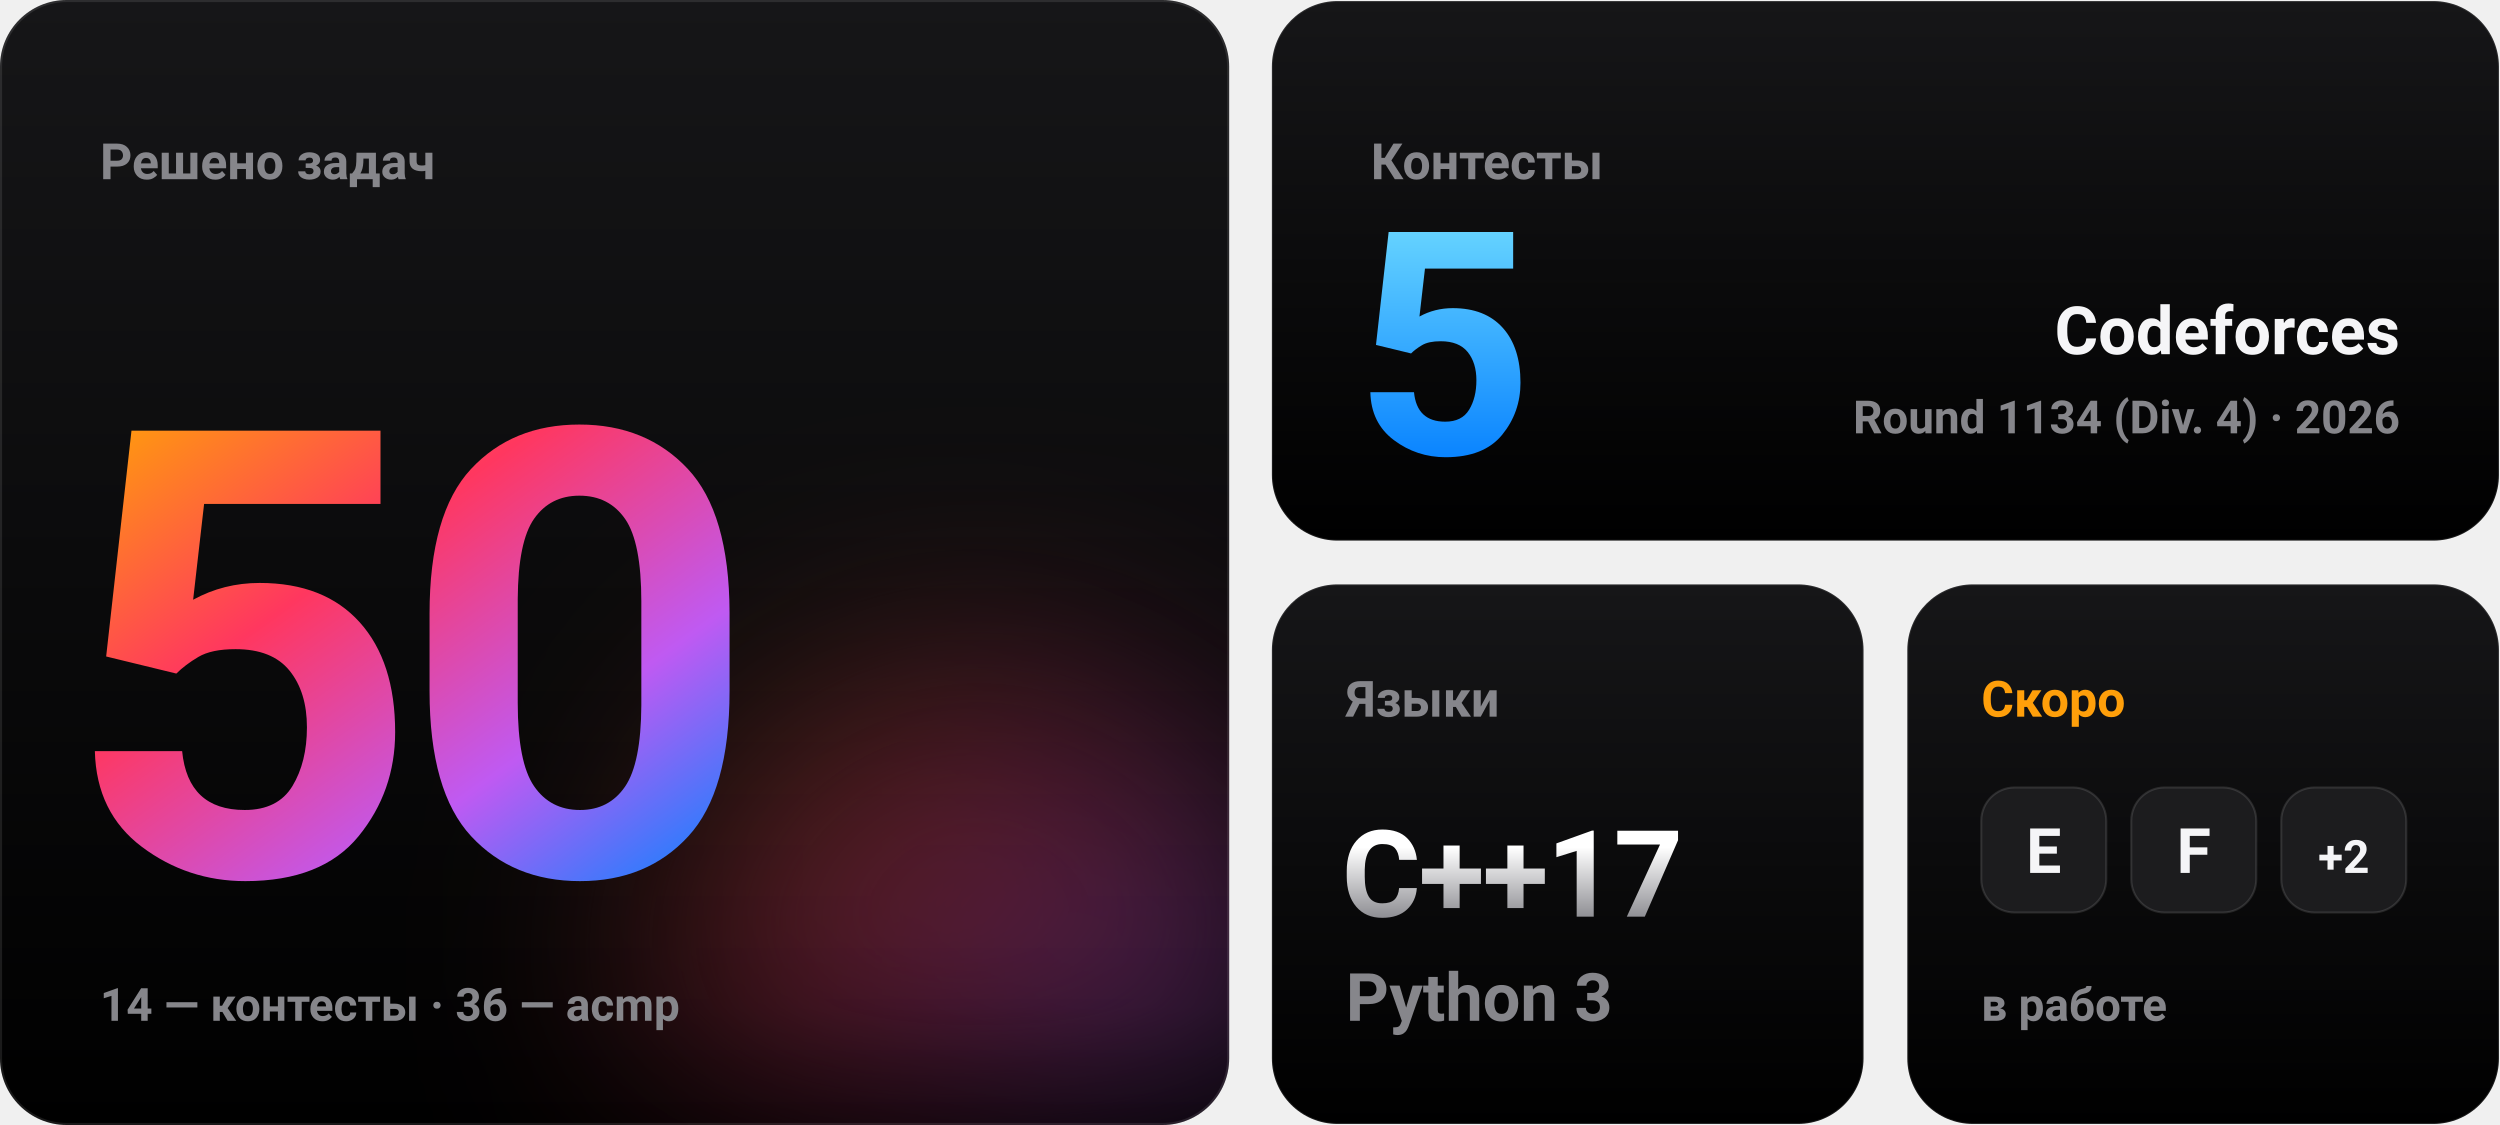
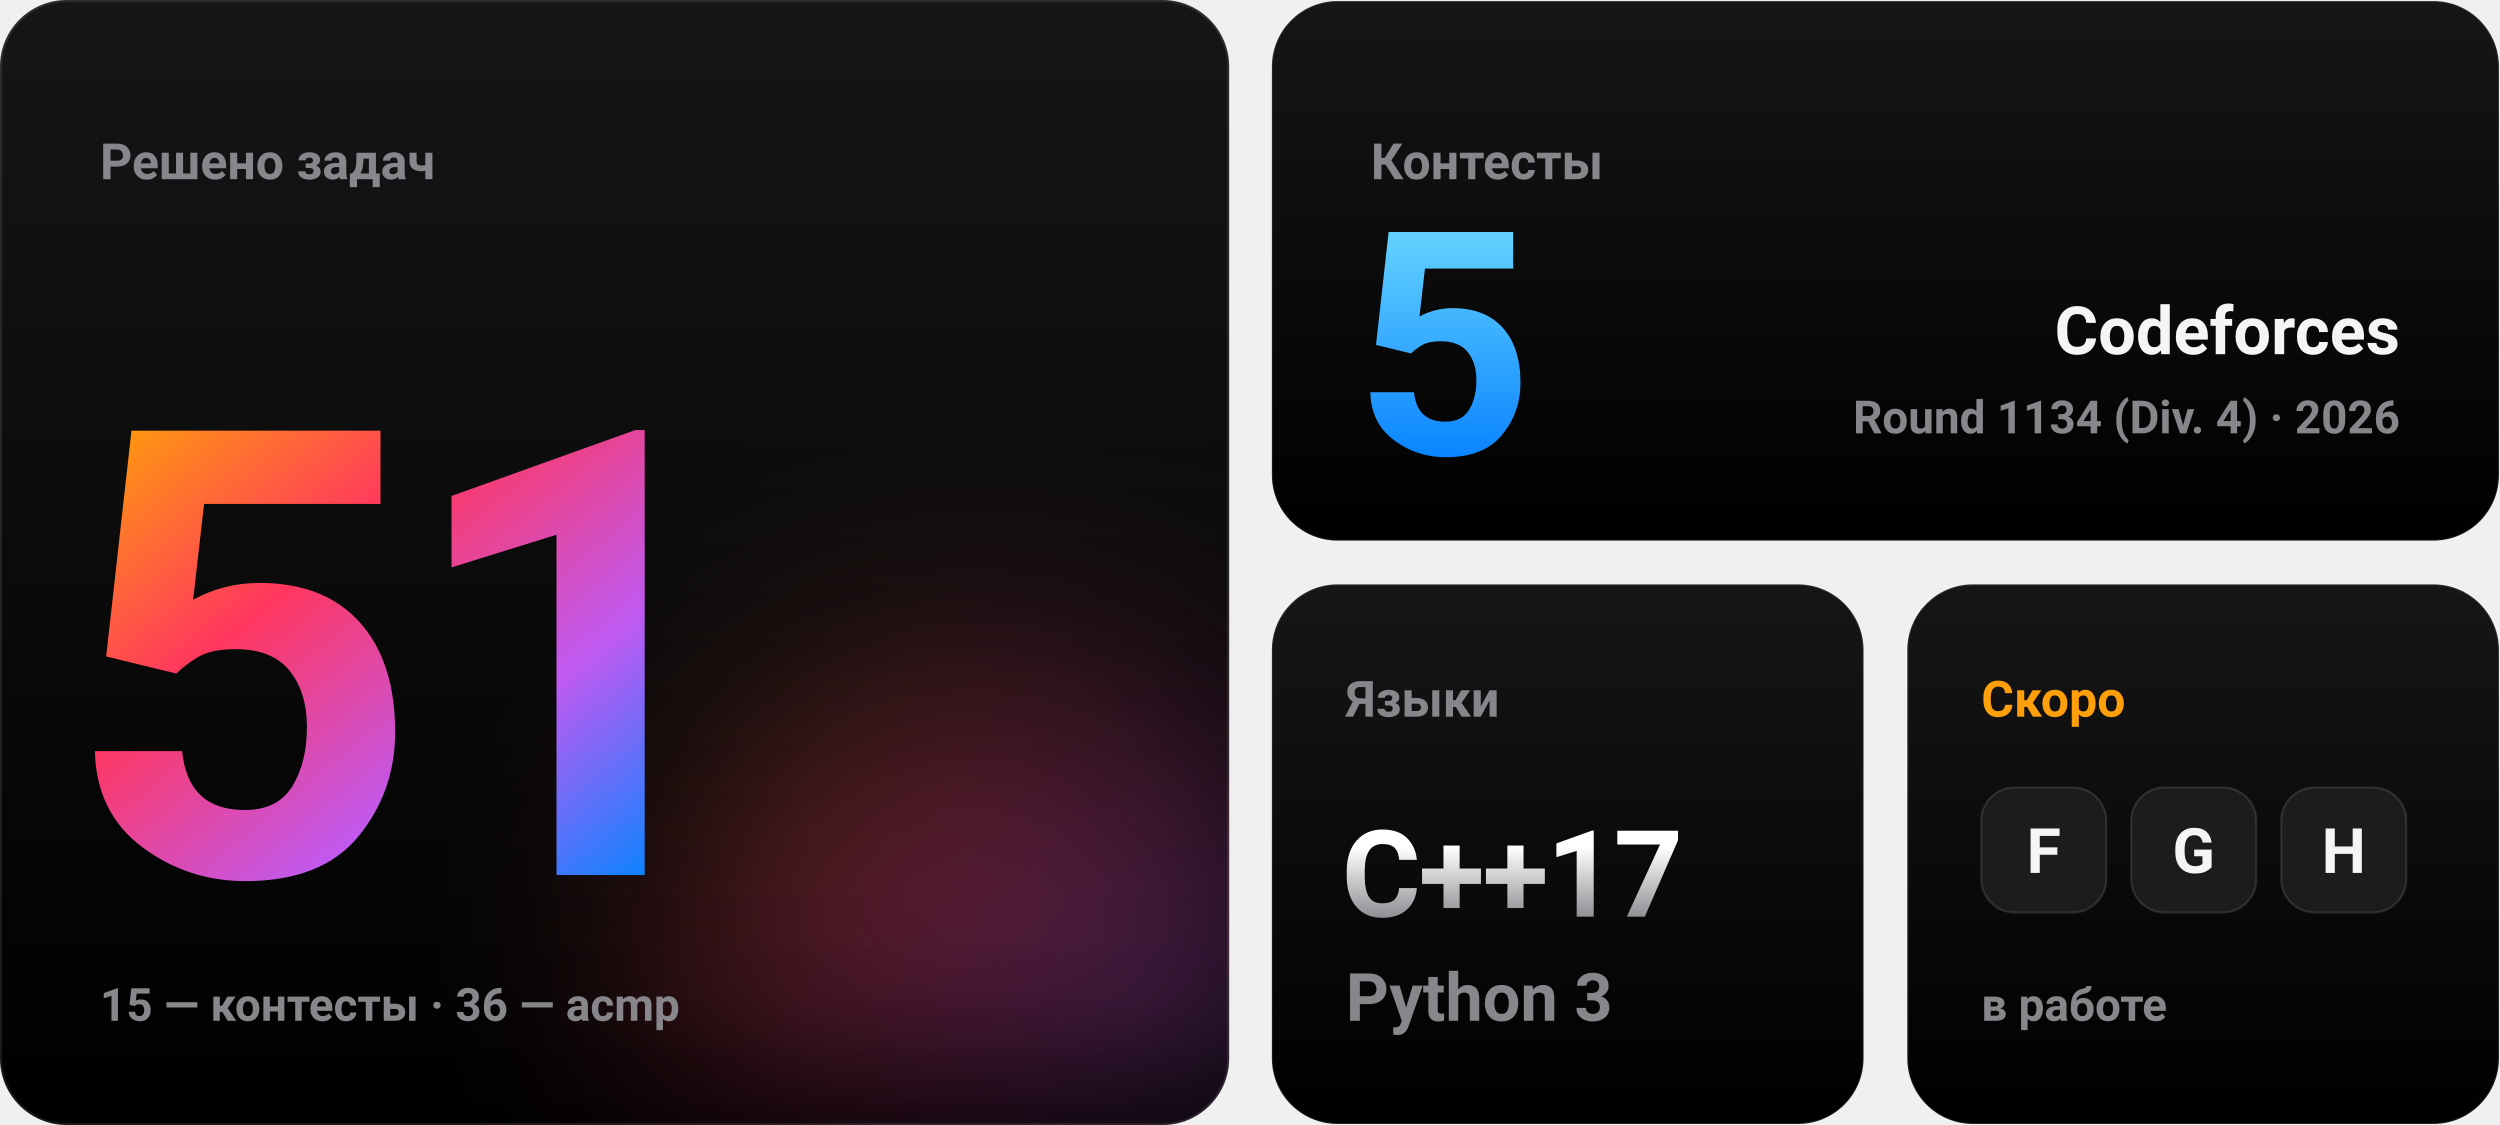
- <svg xmlns="http://www.w3.org/2000/svg" width="1200" height="540" viewBox="0 0 1200 540" role="img" aria-label="Решено задач: 50 (14 с контестов, 36 с acmp). Контестов: 5. Скоро: E, F, G, H.">
+ <svg xmlns="http://www.w3.org/2000/svg" width="1200" height="540" viewBox="0 0 1200 540" role="img" aria-label="Решено задач: 51 (15 с контестов, 36 с acmp). Контестов: 5. Скоро: F, G, H.">
  <defs>
    <linearGradient id="ai" x1="0" y1="0" x2="1" y2="1">
      <stop offset="0" stop-color="#ff9f0a" />
      <stop offset="0.35" stop-color="#ff375f" />
      <stop offset="0.7" stop-color="#bf5af2" />
      <stop offset="1" stop-color="#0a84ff" />
    </linearGradient>
    <linearGradient id="blue" x1="0" y1="0" x2="0" y2="1">
      <stop offset="0" stop-color="#64d2ff" />
      <stop offset="1" stop-color="#0a84ff" />
    </linearGradient>
    <linearGradient id="titanium" x1="0" y1="0" x2="0" y2="1">
      <stop offset="0.2" stop-color="#ffffff" />
      <stop offset="1" stop-color="#8e8e93" />
    </linearGradient>
    <linearGradient id="tile" x1="0" y1="0" x2="0" y2="1">
      <stop offset="0" stop-color="#161618" />
      <stop offset="1" stop-color="#000000" />
    </linearGradient>
    <filter id="blur" x="-100%" y="-100%" width="300%" height="300%">
      <feGaussianBlur stdDeviation="60" />
    </filter>
    <clipPath id="t1">
      <rect width="590" height="540" rx="32" />
    </clipPath>
  </defs>
  <g font-family="-apple-system, BlinkMacSystemFont, 'SF Pro Display', 'Segoe UI', Roboto, Helvetica, Arial, sans-serif">
    <g font-weight="600">
      <g clip-path="url(#t1)">
        <rect width="590" height="540" fill="url(#tile)" />
        <circle cx="470" cy="470" r="150" fill="url(#ai)" opacity="0.35" filter="url(#blur)">
          <animate attributeName="r" values="120;220;120" dur="5s" repeatCount="indefinite" calcMode="spline" keyTimes="0;0.5;1" keySplines="0.45 0 0.55 1;0.45 0 0.55 1" />
        </circle>
      </g>
      <rect x="0.5" y="0.5" width="589" height="539" rx="31.5" fill="none" stroke="#ffffff" stroke-opacity="0.1" />
      <text x="48" y="86" font-size="24" fill="#86868b">Решено задач</text>
      <g font-size="300" font-weight="700" letter-spacing="-10" fill="url(#ai)">
-         <text x="30" y="420" opacity="0">47<animate attributeName="opacity" values="0;1;0" keyTimes="0;0.000;0.250" calcMode="discrete" dur="0.8s" fill="freeze" />
+         <text x="30" y="420" opacity="0">48<animate attributeName="opacity" values="0;1;0" keyTimes="0;0.000;0.250" calcMode="discrete" dur="0.8s" fill="freeze" />
        </text>
-         <text x="30" y="420" opacity="0">48<animate attributeName="opacity" values="0;1;0" keyTimes="0;0.250;0.500" calcMode="discrete" dur="0.8s" fill="freeze" />
+         <text x="30" y="420" opacity="0">49<animate attributeName="opacity" values="0;1;0" keyTimes="0;0.250;0.500" calcMode="discrete" dur="0.8s" fill="freeze" />
        </text>
-         <text x="30" y="420" opacity="0">49<animate attributeName="opacity" values="0;1;0" keyTimes="0;0.500;0.750" calcMode="discrete" dur="0.8s" fill="freeze" />
+         <text x="30" y="420" opacity="0">50<animate attributeName="opacity" values="0;1;0" keyTimes="0;0.500;0.750" calcMode="discrete" dur="0.8s" fill="freeze" />
        </text>
-         <text x="30" y="420">50<animate attributeName="opacity" values="0;1" keyTimes="0;0.750" calcMode="discrete" dur="0.8s" fill="freeze" />
+         <text x="30" y="420">51<animate attributeName="opacity" values="0;1" keyTimes="0;0.750" calcMode="discrete" dur="0.8s" fill="freeze" />
        </text>
      </g>
-       <text x="48" y="490" font-size="22" fill="#86868b">14 — контесты  ·  36 — acmp</text>
+       <text x="48" y="490" font-size="22" fill="#86868b">15 — контесты  ·  36 — acmp</text>
      <rect x="610.5" y="0.5" width="589" height="259" rx="31.5" fill="url(#tile)" stroke="#ffffff" stroke-opacity="0.1" />
      <text x="658" y="86" font-size="24" fill="#86868b">Контесты</text>
      <text x="650" y="218" font-size="150" font-weight="700" letter-spacing="-4" fill="url(#blue)">5</text>
      <text x="1152" y="170" font-size="32" font-weight="700" fill="#f5f5f7" text-anchor="end">Codeforces</text>
      <text x="1152" y="208" font-size="22" fill="#86868b" text-anchor="end">Round 1134 (Div. 4) · 2026</text>
      <rect x="610.5" y="280.5" width="284" height="259" rx="31.5" fill="url(#tile)" stroke="#ffffff" stroke-opacity="0.1" />
      <text x="646" y="344" font-size="24" fill="#86868b">Языки</text>
      <text x="644" y="440" font-size="58" font-weight="700" letter-spacing="-1" fill="url(#titanium)">C++17</text>
      <text x="646" y="490" font-size="32" fill="#86868b">Python 3</text>
      <rect x="915.5" y="280.5" width="284" height="259" rx="31.5" fill="url(#tile)" stroke="#ffffff" stroke-opacity="0.1" />
      <text x="951" y="344" font-size="24" fill="#ff9f0a">Скоро</text>
      <rect x="951" y="378" width="60" height="60" rx="16" fill="#1c1c1e" stroke="#ffffff" stroke-opacity="0.12" />
-       <text x="981" y="419" font-size="30" font-weight="700" fill="#f5f5f7" text-anchor="middle">E</text>
+       <text x="981" y="419" font-size="30" font-weight="700" fill="#f5f5f7" text-anchor="middle">F</text>
      <rect x="1023" y="378" width="60" height="60" rx="16" fill="#1c1c1e" stroke="#ffffff" stroke-opacity="0.12" />
-       <text x="1053" y="419" font-size="30" font-weight="700" fill="#f5f5f7" text-anchor="middle">F</text>
+       <text x="1053" y="419" font-size="30" font-weight="700" fill="#f5f5f7" text-anchor="middle">G</text>
      <rect x="1095" y="378" width="60" height="60" rx="16" fill="#1c1c1e" stroke="#ffffff" stroke-opacity="0.12" />
-       <text x="1125" y="419" font-size="22" font-weight="700" fill="#f5f5f7" text-anchor="middle">+2</text>
+       <text x="1125" y="419" font-size="30" font-weight="700" fill="#f5f5f7" text-anchor="middle">H</text>
      <text x="951" y="490" font-size="22" fill="#86868b">в работе</text>
    </g>
  </g>
</svg>
